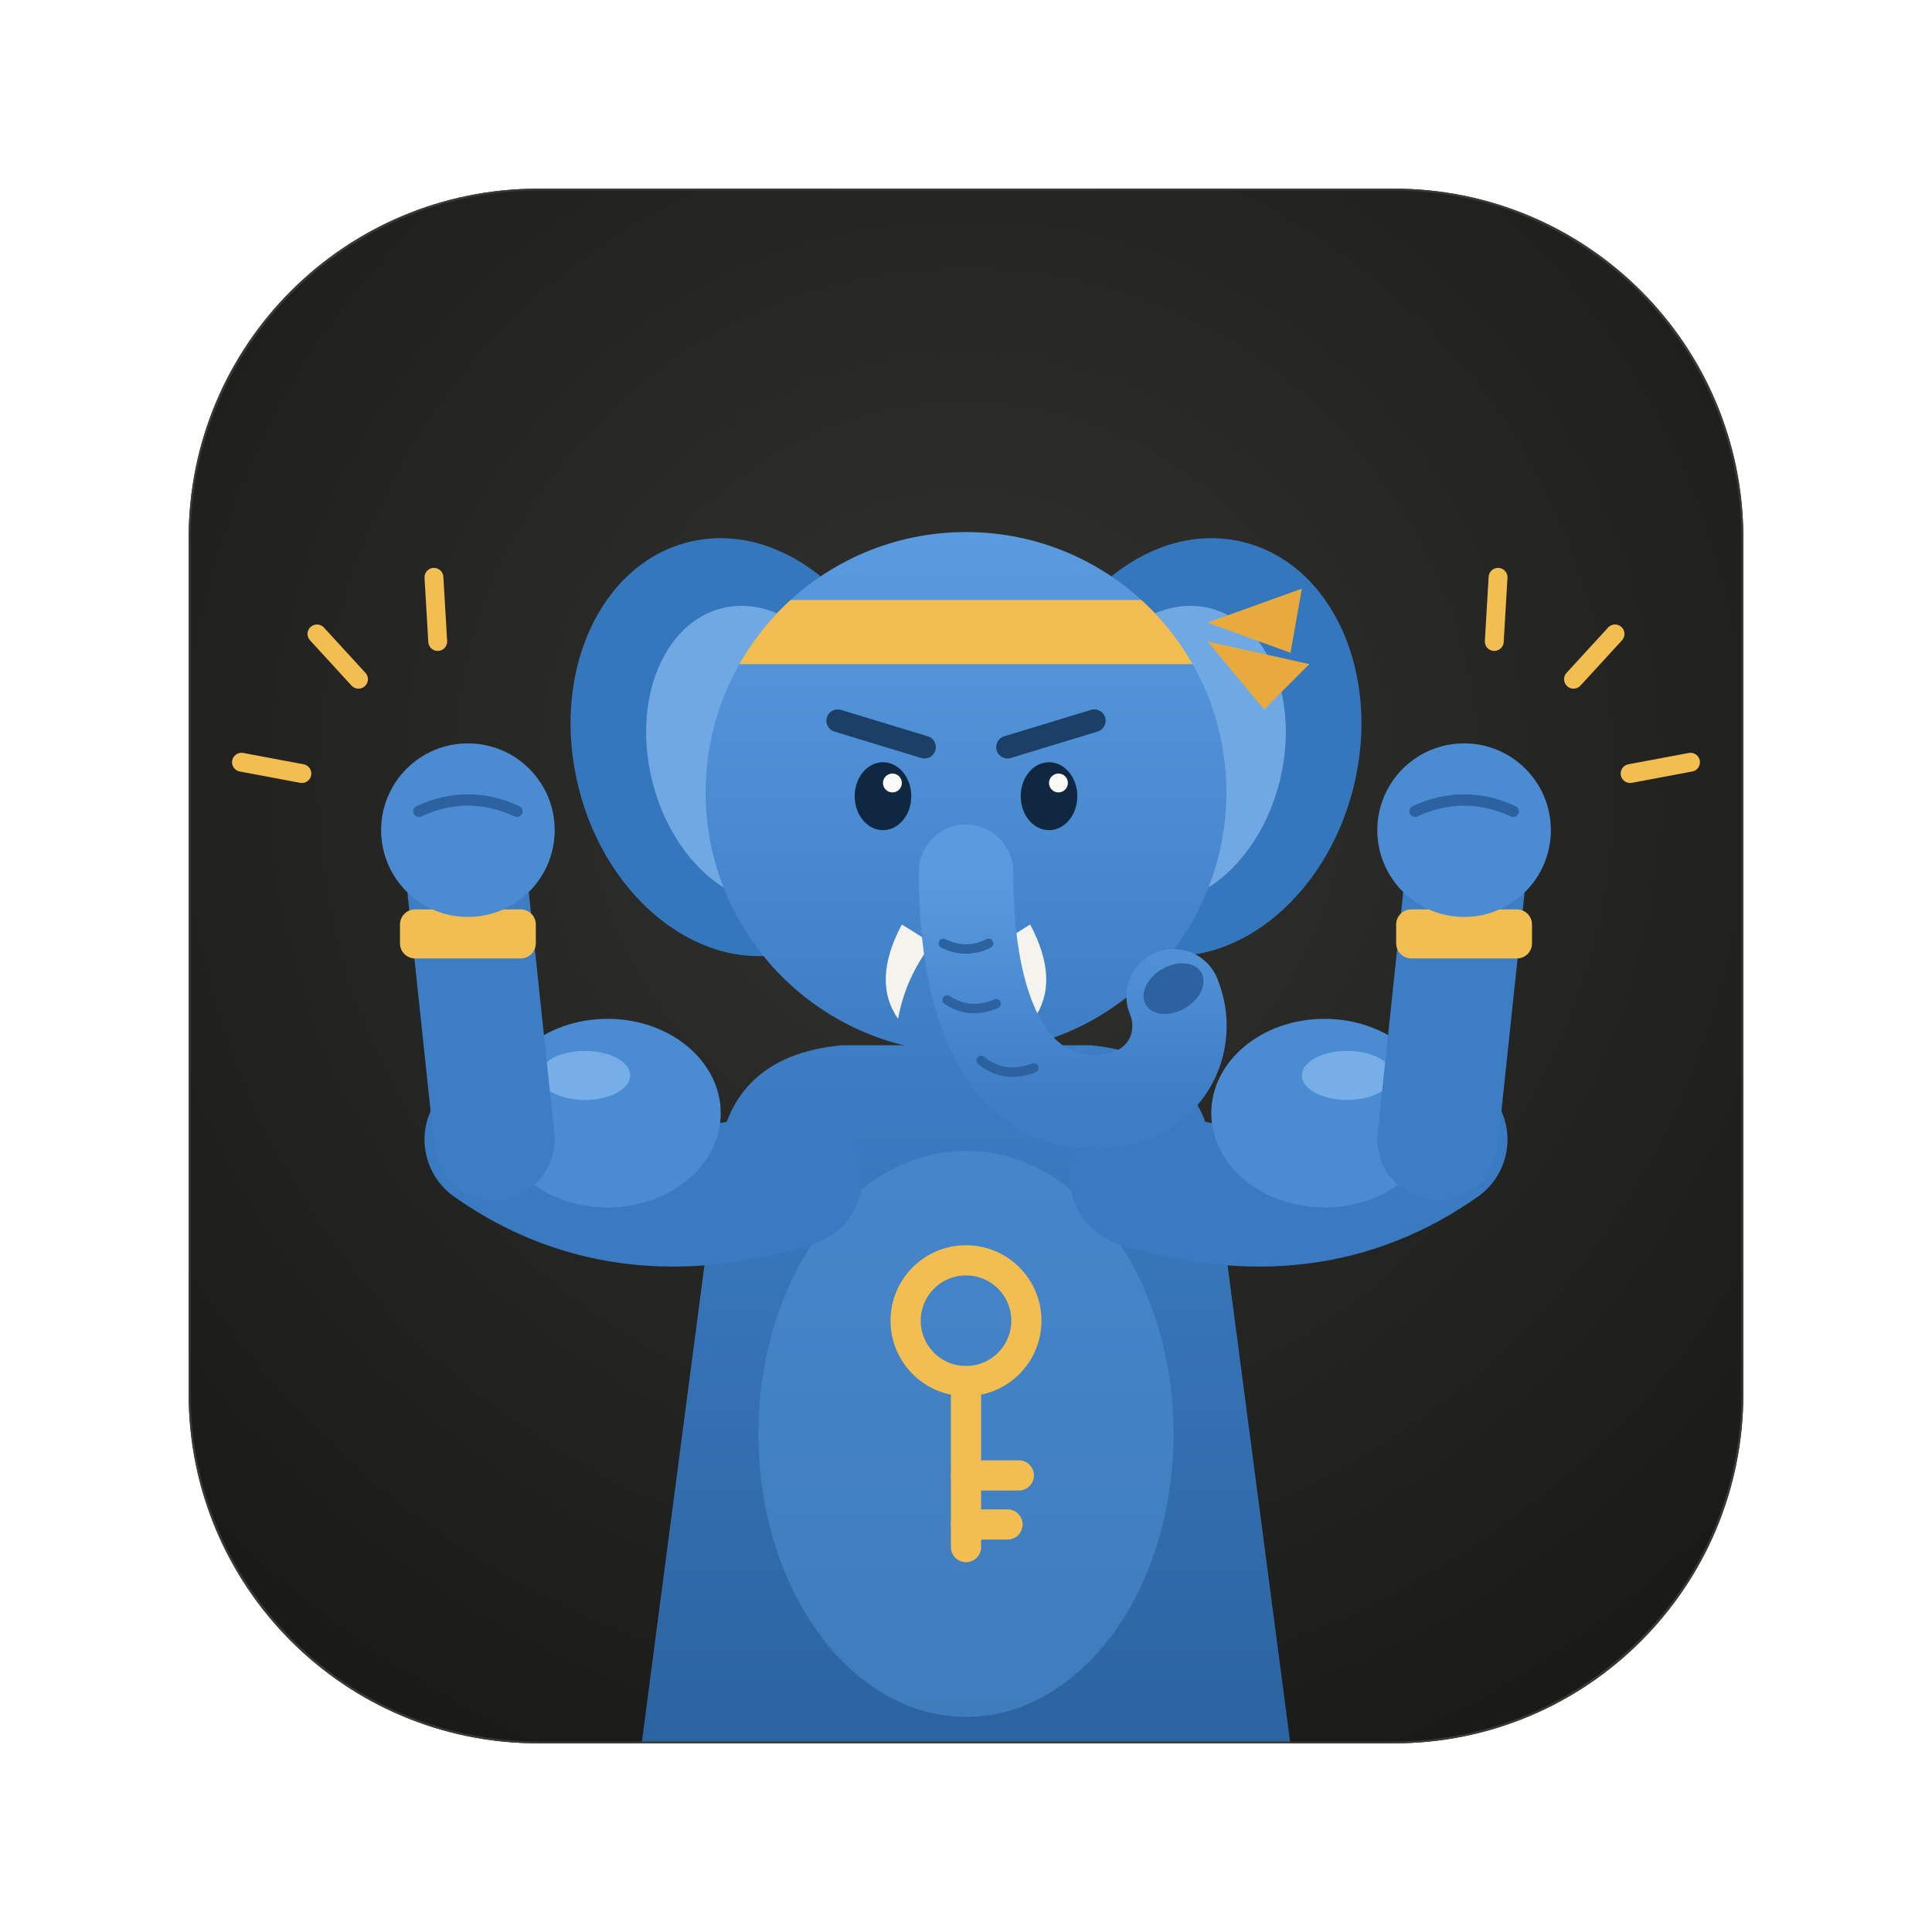
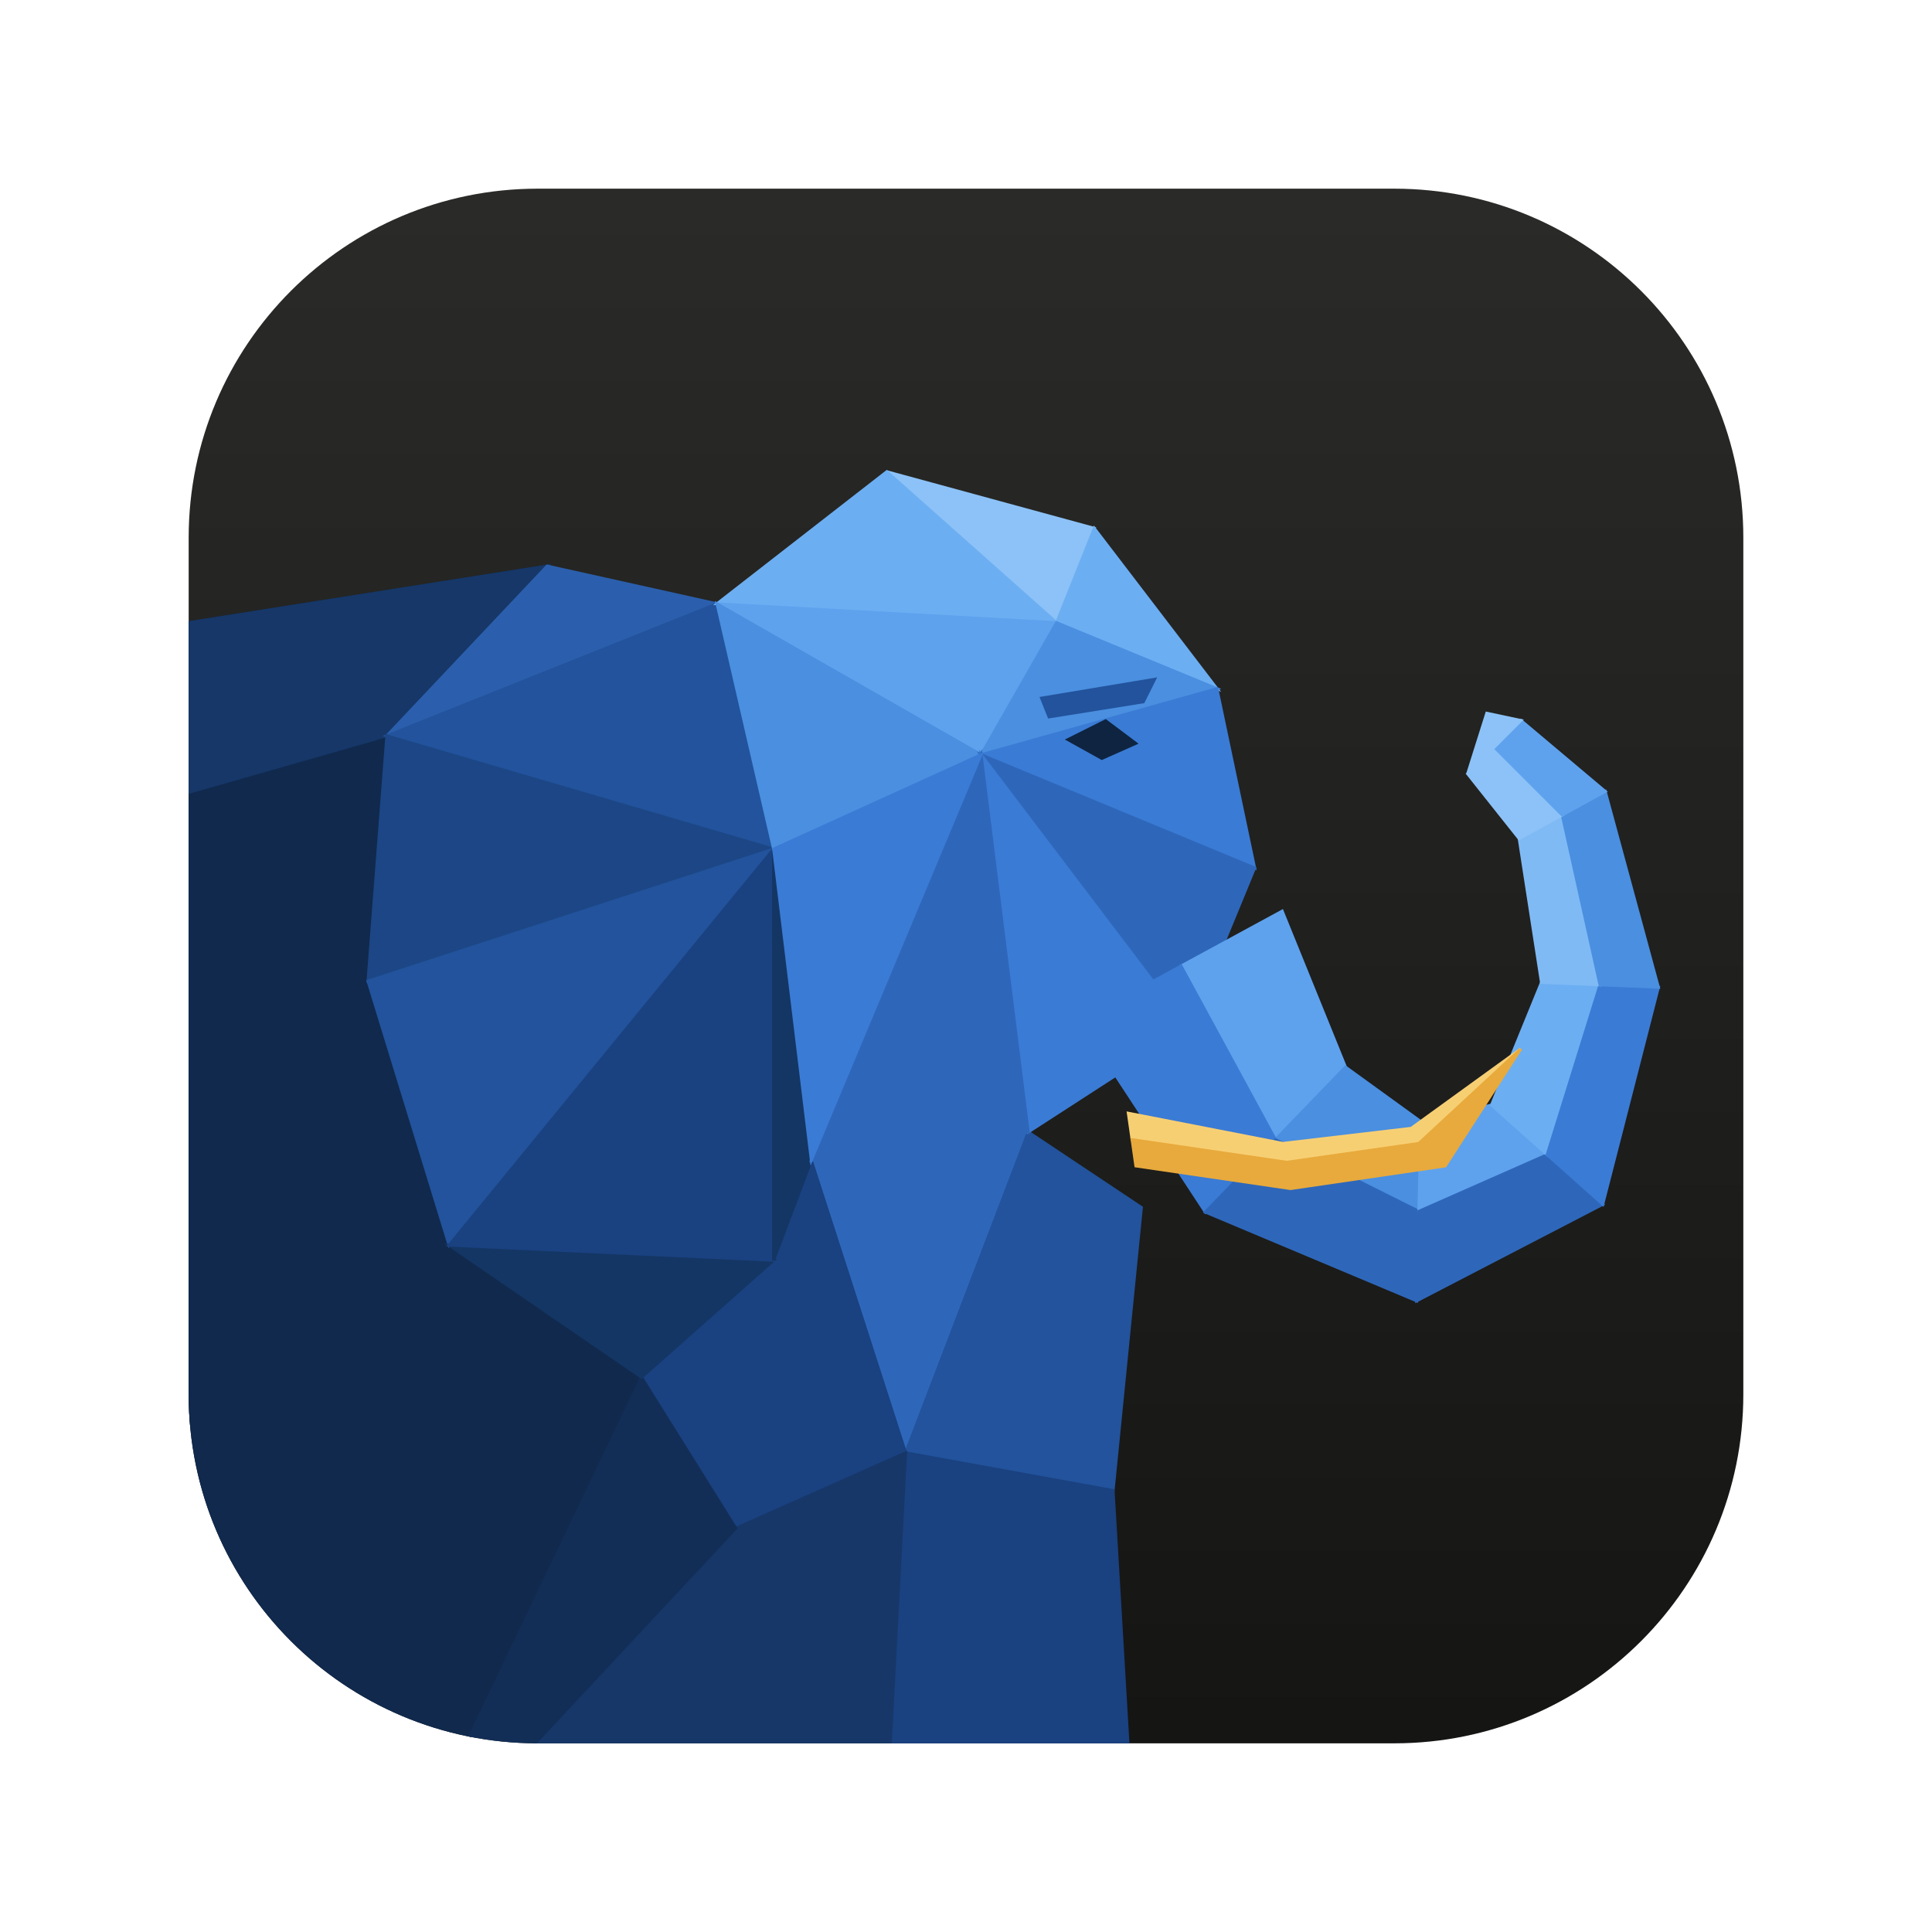
<svg xmlns="http://www.w3.org/2000/svg" viewBox="0 0 1024 1024" width="1024" height="1024">
  <defs>
-     <radialGradient id="bg" cx="50%" cy="38%" r="70%">
-       <stop offset="0" stop-color="#323230" />
-       <stop offset="1" stop-color="#1a1a18" />
-     </radialGradient>
-     <linearGradient id="skin" x1="0" y1="0" x2="0" y2="1">
-       <stop offset="0" stop-color="#5A9BE0" />
-       <stop offset="1" stop-color="#3C7DC4" />
-     </linearGradient>
-     <linearGradient id="skinDark" x1="0" y1="0" x2="0" y2="1">
-       <stop offset="0" stop-color="#3C7DC4" />
-       <stop offset="1" stop-color="#2B629F" />
+     <linearGradient id="bg" x1="0" y1="0" x2="0" y2="1">
+       <stop offset="0" stop-color="#2A2A28" />
+       <stop offset="1" stop-color="#151514" />
    </linearGradient>
    <clipPath id="tile">
      <rect x="100" y="100" width="824" height="824" rx="185" />
    </clipPath>
-     <clipPath id="headClip">
-       <circle cx="512" cy="420" r="138" />
-     </clipPath>
  </defs>
  <rect x="100" y="100" width="824" height="824" rx="185" fill="url(#bg)" />
  <g clip-path="url(#tile)">
-     <path d="M380 620 Q384 560 446 554 L578 554 Q640 560 644 620 L686 940 L338 940 Z" fill="url(#skinDark)" />
-     <ellipse cx="512" cy="760" rx="110" ry="150" fill="#4F8FD3" opacity="0.55" />
-     <path d="M420 624 Q330 652 262 604" fill="none" stroke="#3A7AC0" stroke-width="74" stroke-linecap="round" />
-     <ellipse cx="322" cy="590" rx="60" ry="50" fill="#4A8BD2" />
-     <ellipse cx="310" cy="570" rx="24" ry="13" fill="#8BBDF0" opacity="0.7" />
-     <path d="M262 604 L248 472" fill="none" stroke="#3C7DC4" stroke-width="64" stroke-linecap="round" />
-     <rect x="212" y="482" width="72" height="26" rx="8" fill="#F2BE52" />
-     <circle cx="248" cy="440" r="46" fill="#4A8BD2" />
-     <path d="M222 430 Q248 418 274 430" fill="none" stroke="#2B629F" stroke-width="6" stroke-linecap="round" />
-     <path d="M604 624 Q694 652 762 604" fill="none" stroke="#3A7AC0" stroke-width="74" stroke-linecap="round" />
-     <ellipse cx="702" cy="590" rx="60" ry="50" fill="#4A8BD2" />
-     <ellipse cx="714" cy="570" rx="24" ry="13" fill="#8BBDF0" opacity="0.7" />
-     <path d="M762 604 L776 472" fill="none" stroke="#3C7DC4" stroke-width="64" stroke-linecap="round" />
-     <rect x="740" y="482" width="72" height="26" rx="8" fill="#F2BE52" />
-     <circle cx="776" cy="440" r="46" fill="#4A8BD2" />
-     <path d="M750 430 Q776 418 802 430" fill="none" stroke="#2B629F" stroke-width="6" stroke-linecap="round" />
-     <g stroke="#F2BE52" stroke-width="10" stroke-linecap="round">
-       <path d="M190 360 L168 336" />
-       <path d="M232 340 L230 306" />
-       <path d="M160 410 L128 404" />
-       <path d="M834 360 L856 336" />
-       <path d="M792 340 L794 306" />
-       <path d="M864 410 L896 404" />
-     </g>
-     <ellipse cx="392" cy="396" rx="88" ry="112" transform="rotate(-14 392 396)" fill="#3577BD" />
-     <ellipse cx="402" cy="400" rx="58" ry="80" transform="rotate(-14 402 400)" fill="#6FA8E3" />
-     <ellipse cx="632" cy="396" rx="88" ry="112" transform="rotate(14 632 396)" fill="#3577BD" />
-     <ellipse cx="622" cy="400" rx="58" ry="80" transform="rotate(14 622 400)" fill="#6FA8E3" />
-     <circle cx="512" cy="420" r="138" fill="url(#skin)" />
-     <rect x="360" y="318" width="304" height="34" fill="#F2BE52" clip-path="url(#headClip)" />
-     <path d="M640 330 L690 312 L684 346 Z" fill="#E8AA3C" />
-     <path d="M640 340 L694 352 L670 376 Z" fill="#E8AA3C" />
-     <path d="M444 382 L490 396" stroke="#1B3F66" stroke-width="12" stroke-linecap="round" />
-     <path d="M580 382 L534 396" stroke="#1B3F66" stroke-width="12" stroke-linecap="round" />
-     <ellipse cx="468" cy="422" rx="15" ry="18" fill="#0F2740" />
-     <circle cx="473" cy="415" r="5" fill="#FAFAF8" />
-     <ellipse cx="556" cy="422" rx="15" ry="18" fill="#0F2740" />
-     <circle cx="561" cy="415" r="5" fill="#FAFAF8" />
-     <path d="M478 490 Q462 520 476 540 Q480 518 494 500 Z" fill="#F5F3EE" />
-     <path d="M546 490 Q562 520 548 540 Q544 518 530 500 Z" fill="#F5F3EE" />
-     <path d="M512 462 C512 540 536 586 584 584 C618 582 632 552 622 528" fill="none" stroke="url(#skin)" stroke-width="50" stroke-linecap="round" />
-     <path d="M500 500 Q512 506 524 500" fill="none" stroke="#2B629F" stroke-width="5" stroke-linecap="round" />
-     <path d="M502 530 Q514 538 528 532" fill="none" stroke="#2B629F" stroke-width="5" stroke-linecap="round" />
-     <path d="M520 562 Q532 572 548 566" fill="none" stroke="#2B629F" stroke-width="5" stroke-linecap="round" />
-     <ellipse cx="622" cy="524" rx="17" ry="12" transform="rotate(-30 622 524)" fill="#2B629F" />
-     <g fill="none" stroke="#F2BE52" stroke-width="16" stroke-linecap="round" stroke-linejoin="round">
-       <circle cx="512" cy="700" r="32" />
-       <path d="M512 732 L512 820" />
-       <path d="M512 782 L540 782" />
-       <path d="M512 808 L534 808" />
-     </g>
+     <polygon points="290,300 100,330 100,960 230,960 340,730 238,660 195,520 205,390" fill="#10294D" stroke="#10294D" stroke-width="1.5" stroke-linejoin="miter" />
+     <polygon points="290,300 100,330 100,420 205,390" fill="#163768" stroke="#163768" stroke-width="1.5" stroke-linejoin="miter" />
+     <polygon points="430,615 545,600 480,770" fill="#2E67BA" stroke="#2E67BA" stroke-width="1.5" stroke-linejoin="miter" />
+     <polygon points="545,600 605,640 590,790 480,770" fill="#22539C" stroke="#22539C" stroke-width="1.5" stroke-linejoin="miter" />
+     <polygon points="430,615 480,770 390,810 340,730" fill="#1A4180" stroke="#1A4180" stroke-width="1.5" stroke-linejoin="miter" />
+     <polygon points="480,770 590,790 600,960 470,960" fill="#1A4180" stroke="#1A4180" stroke-width="1.5" stroke-linejoin="miter" />
+     <polygon points="390,810 480,770 470,960 250,960" fill="#163768" stroke="#163768" stroke-width="1.5" stroke-linejoin="miter" />
+     <polygon points="340,730 390,810 250,960 230,960" fill="#122E57" stroke="#122E57" stroke-width="1.5" stroke-linejoin="miter" />
+     <polygon points="380,320 290,300 205,390" fill="#2B5FAD" stroke="#2B5FAD" stroke-width="1.5" stroke-linejoin="miter" />
+     <polygon points="380,320 205,390 410,450" fill="#22539C" stroke="#22539C" stroke-width="1.5" stroke-linejoin="miter" />
+     <polygon points="205,390 195,520 410,450" fill="#1C4685" stroke="#1C4685" stroke-width="1.5" stroke-linejoin="miter" />
+     <polygon points="195,520 238,660 410,450" fill="#22539C" stroke="#22539C" stroke-width="1.5" stroke-linejoin="miter" />
+     <polygon points="238,660 340,730 410,668" fill="#143664" stroke="#143664" stroke-width="1.5" stroke-linejoin="miter" />
+     <polygon points="238,660 410,668 410,450" fill="#1A4180" stroke="#1A4180" stroke-width="1.5" stroke-linejoin="miter" />
+     <polygon points="410,668 430,615 410,450" fill="#143664" stroke="#143664" stroke-width="1.5" stroke-linejoin="miter" />
+     <polygon points="470,250 580,280 560,330" fill="#8CC2F7" stroke="#8CC2F7" stroke-width="1.5" stroke-linejoin="miter" />
+     <polygon points="380,320 470,250 560,330" fill="#6CAEF2" stroke="#6CAEF2" stroke-width="1.5" stroke-linejoin="miter" />
+     <polygon points="380,320 560,330 520,400" fill="#5EA2EE" stroke="#5EA2EE" stroke-width="1.5" stroke-linejoin="miter" />
+     <polygon points="380,320 520,400 410,450" fill="#4A8FE0" stroke="#4A8FE0" stroke-width="1.5" stroke-linejoin="miter" />
+     <polygon points="560,330 580,280 645,365" fill="#6CAEF2" stroke="#6CAEF2" stroke-width="1.5" stroke-linejoin="miter" />
+     <polygon points="560,330 645,365 520,400" fill="#4A8FE0" stroke="#4A8FE0" stroke-width="1.5" stroke-linejoin="miter" />
+     <polygon points="520,400 645,365 665,460" fill="#3A7BD5" stroke="#3A7BD5" stroke-width="1.5" stroke-linejoin="miter" />
+     <polygon points="520,400 665,460 630,545" fill="#2E67BA" stroke="#2E67BA" stroke-width="1.5" stroke-linejoin="miter" />
+     <polygon points="520,400 630,545 545,600" fill="#3A7BD5" stroke="#3A7BD5" stroke-width="1.5" stroke-linejoin="miter" />
+     <polygon points="520,400 545,600 430,615" fill="#2E67BA" stroke="#2E67BA" stroke-width="1.5" stroke-linejoin="miter" />
+     <polygon points="520,400 430,615 410,450" fill="#3A7BD5" stroke="#3A7BD5" stroke-width="1.5" stroke-linejoin="miter" />
+     <polygon points="679.596,482.872 713.152,565.556 676.0,604.0 626.0,512.0" fill="#5EA2EE" stroke="#5EA2EE" stroke-width="1.5" stroke-linejoin="miter" />
+     <polygon points="626.0,512.0 676.0,604.0 638.848,642.444 572.404,541.128" fill="#3A7BD5" stroke="#3A7BD5" stroke-width="1.5" stroke-linejoin="miter" />
+     <polygon points="713.152,565.556 753.144,594.497 752.0,642.0 676.0,604.0" fill="#4A8FE0" stroke="#4A8FE0" stroke-width="1.5" stroke-linejoin="miter" />
+     <polygon points="676.0,604.0 752.0,642.0 750.856,689.503 638.848,642.444" fill="#2E67BA" stroke="#2E67BA" stroke-width="1.5" stroke-linejoin="miter" />
+     <polygon points="753.144,594.497 790.489,585.672 820.0,612.0 752.0,642.0" fill="#5EA2EE" stroke="#5EA2EE" stroke-width="1.5" stroke-linejoin="miter" />
+     <polygon points="752.0,642.0 820.0,612.0 849.511,638.328 750.856,689.503" fill="#2E67BA" stroke="#2E67BA" stroke-width="1.5" stroke-linejoin="miter" />
+     <polygon points="790.489,585.672 816.982,520.713 848.0,522.0 820.0,612.0" fill="#6CAEF2" stroke="#6CAEF2" stroke-width="1.5" stroke-linejoin="miter" />
+     <polygon points="820.0,612.0 848.0,522.0 879.018,523.287 849.511,638.328" fill="#3A7BD5" stroke="#3A7BD5" stroke-width="1.5" stroke-linejoin="miter" />
+     <polygon points="816.982,520.713 805.175,444.53 828.0,432.0 848.0,522.0" fill="#7FBAF5" stroke="#7FBAF5" stroke-width="1.5" stroke-linejoin="miter" />
+     <polygon points="848.0,522.0 828.0,432.0 850.825,419.47 879.018,523.287" fill="#4A8FE0" stroke="#4A8FE0" stroke-width="1.5" stroke-linejoin="miter" />
+     <polygon points="805.175,444.53 777.858,410.142 792.0,396.0 828.0,432.0" fill="#8CC2F7" stroke="#8CC2F7" stroke-width="1.5" stroke-linejoin="miter" />
+     <polygon points="828.0,432.0 792.0,396.0 806.142,381.858 850.825,419.47" fill="#5EA2EE" stroke="#5EA2EE" stroke-width="1.5" stroke-linejoin="miter" />
+     <polygon points="806.142,381.858 777.858,410.142 788,378" fill="#8CC2F7" stroke="#8CC2F7" stroke-width="1.5" stroke-linejoin="miter" />
+     <polygon points="598,590 680,606 748,598 806,556 752,606 682,616 600,604" fill="#F7CF73" stroke="#F7CF73" stroke-width="1.5" stroke-linejoin="miter" />
+     <polygon points="600,604 682,616 752,606 806,556 766,618 684,630 602,618" fill="#E8AA3C" stroke="#E8AA3C" stroke-width="1.5" stroke-linejoin="miter" />
+     <polygon points="566,392 586,382 602,394 584,402" fill="#0E2440" stroke="#0E2440" stroke-width="1.5" stroke-linejoin="miter" />
+     <polygon points="552,370 612,360 606,372 556,380" fill="#22539C" stroke="#22539C" stroke-width="1.5" stroke-linejoin="miter" />
  </g>
-   <rect x="100.5" y="100.5" width="823" height="823" rx="185" fill="none" stroke="#3A3A36" stroke-width="1" />
</svg>
